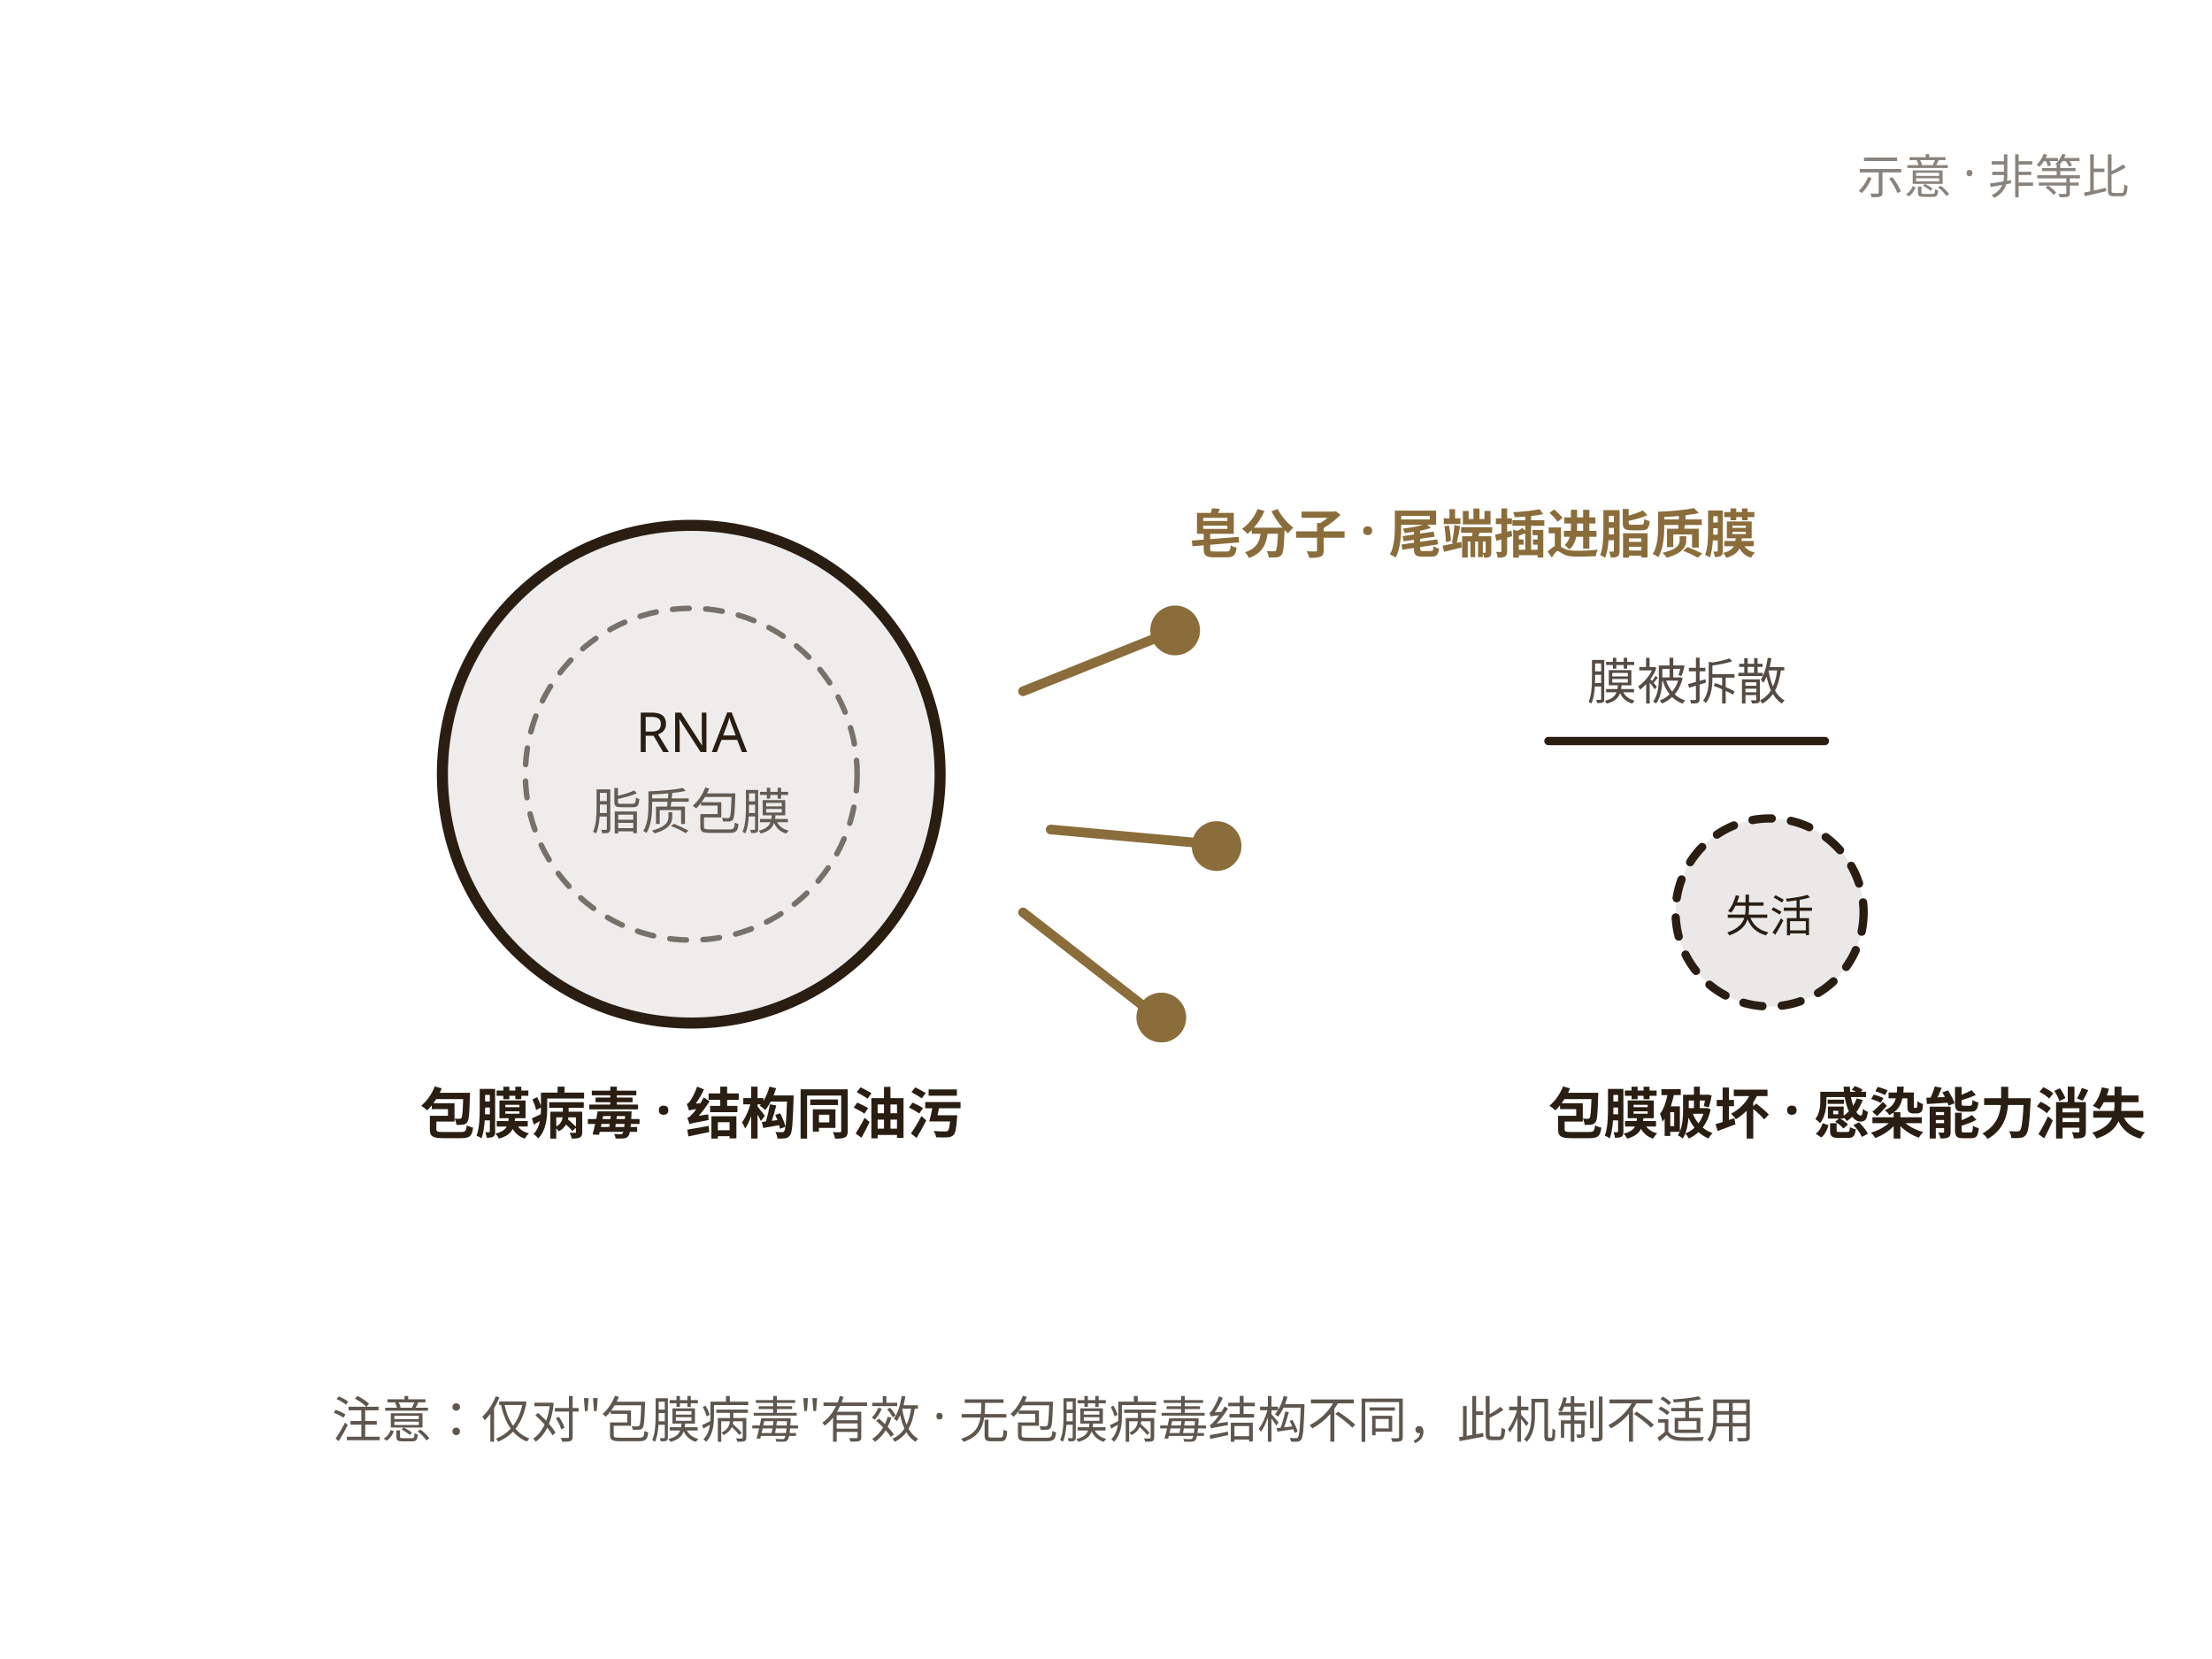
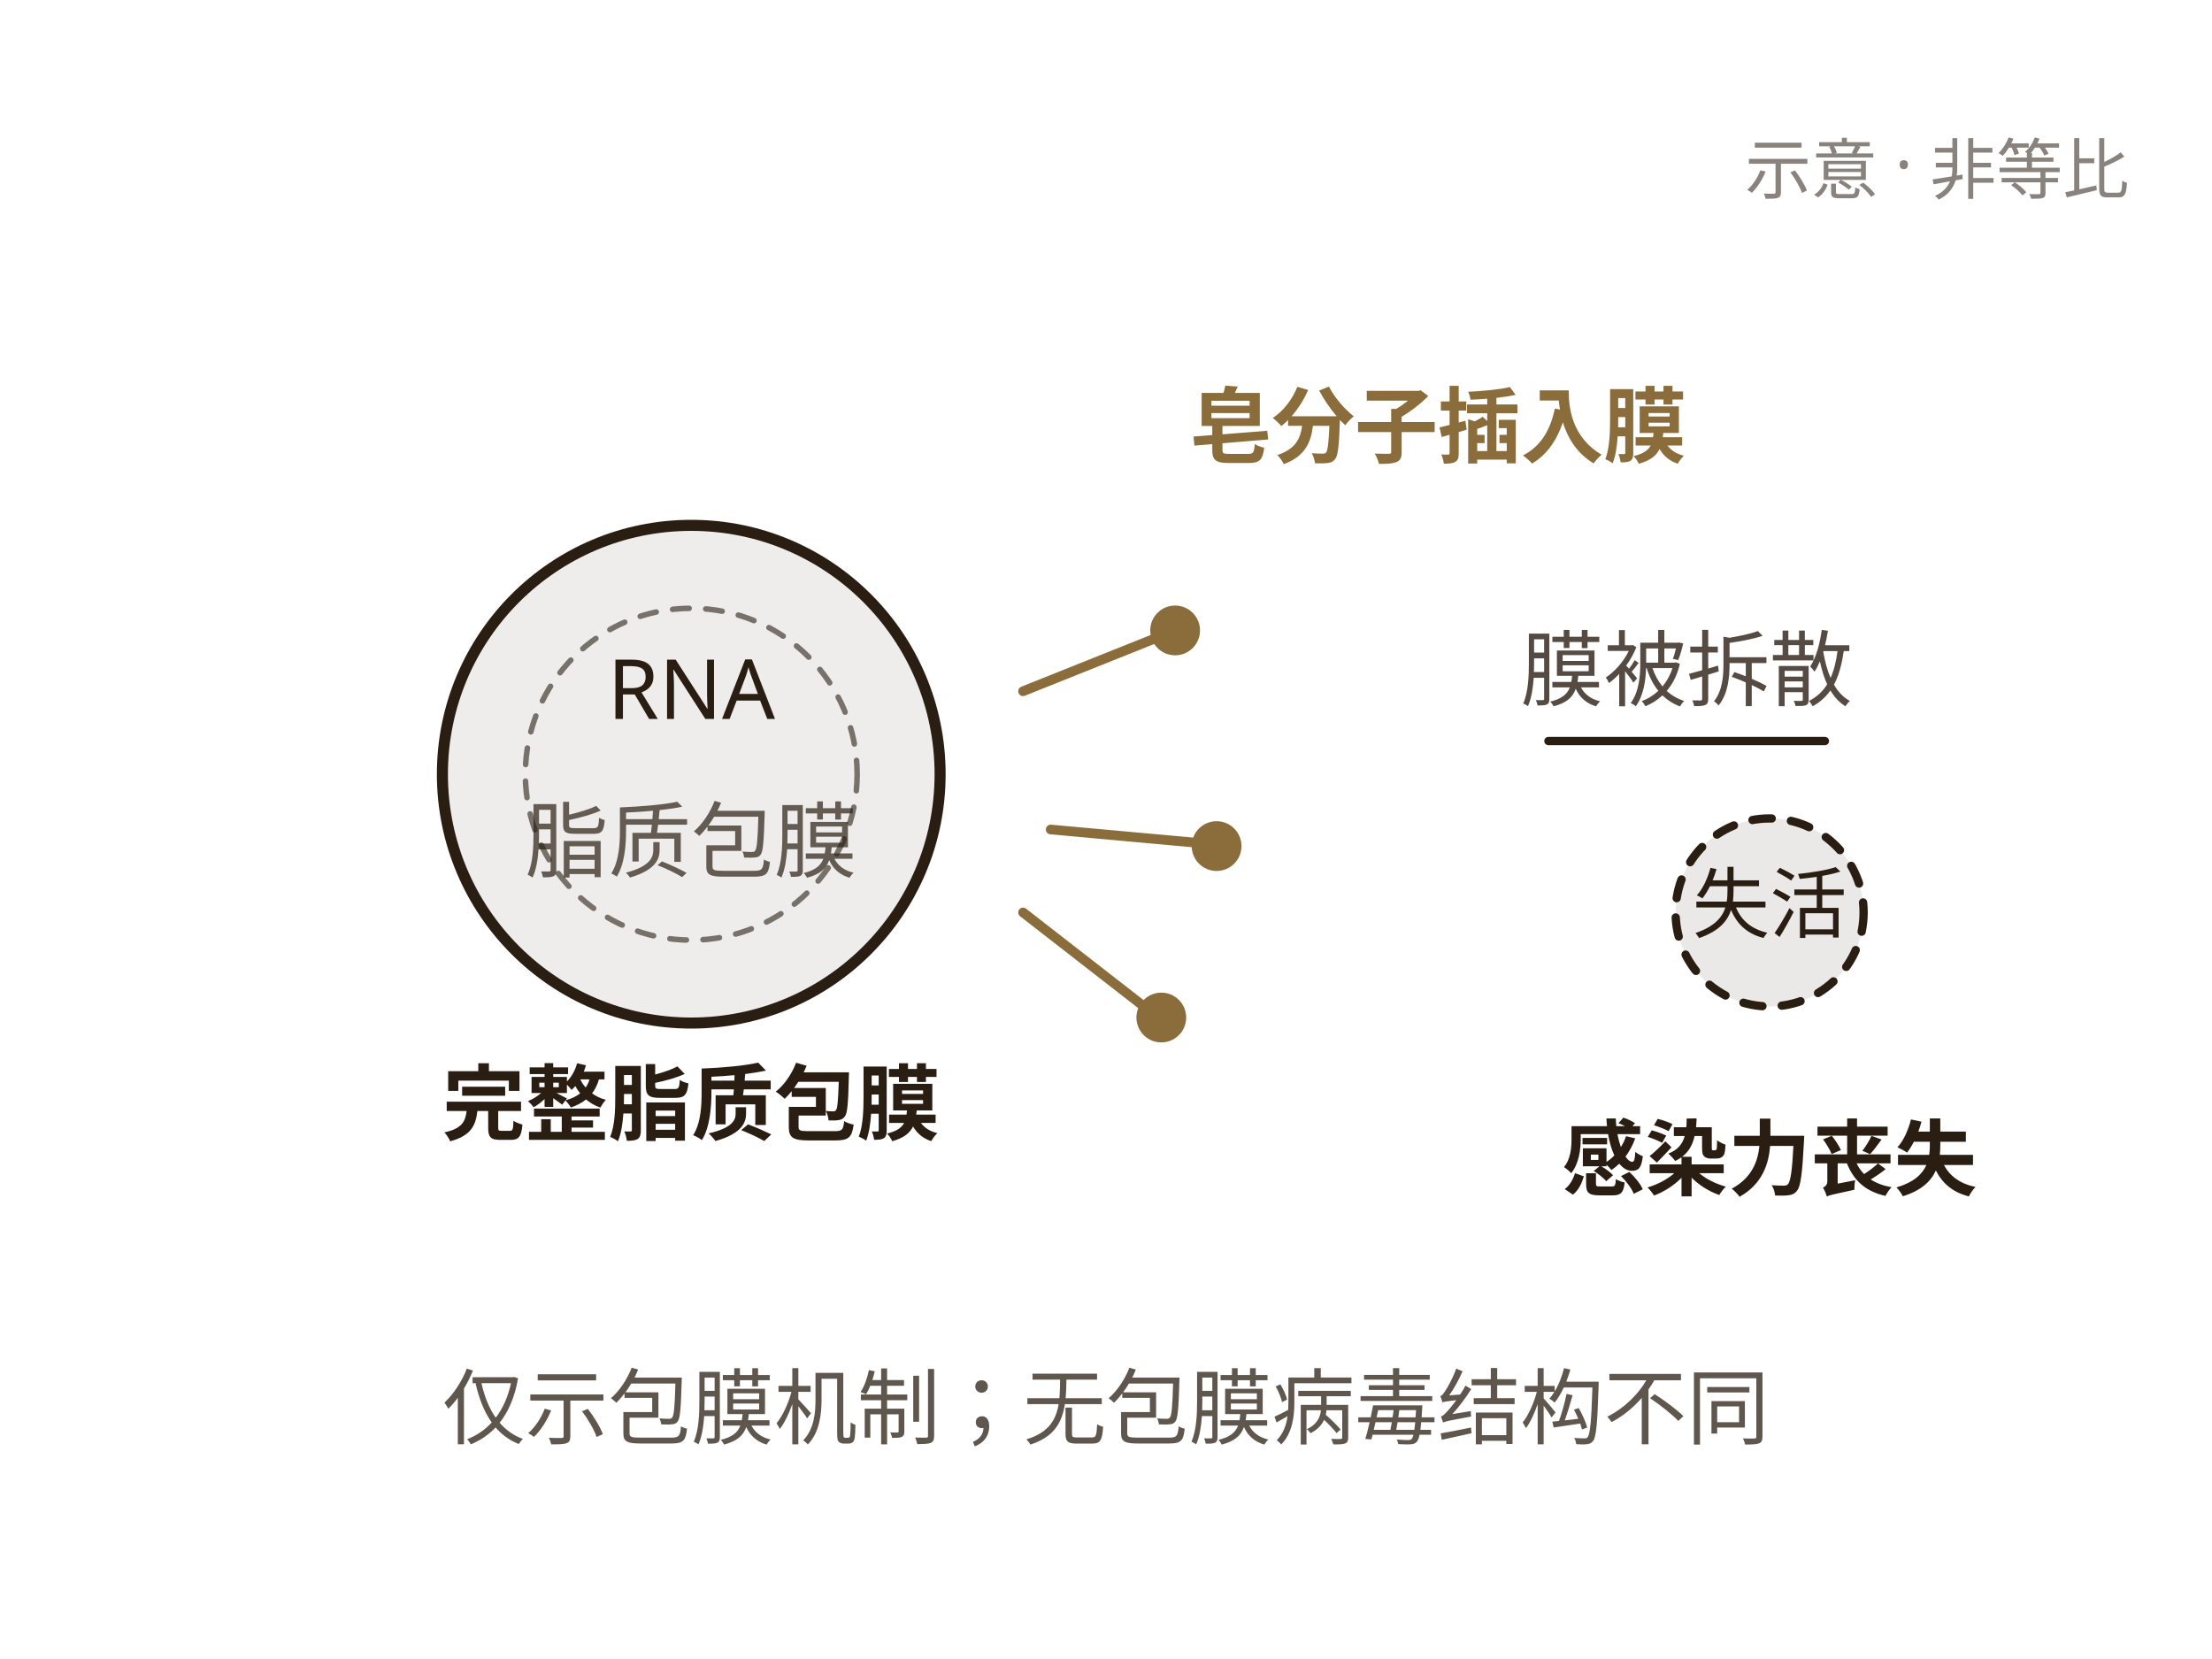
<svg xmlns="http://www.w3.org/2000/svg" viewBox="0 0 800 600" font-family="ui-sans-serif,'Noto Sans SC',sans-serif">
  <g fill="none" stroke-linecap="round">
    <circle cx="250" cy="280" r="90" fill="rgba(42,30,19,.08)" stroke="#2a1e13" stroke-width="4" />
    <circle cx="250" cy="280" r="60" stroke="#2a1e13" stroke-width="2" stroke-dasharray="6 6" opacity=".6" />
-     <text x="250" y="272" fill="#2a1e13" font-size="20" text-anchor="middle">RNA</text>
-     <text x="250" y="300" fill="#2a1e13" font-size="18" text-anchor="middle" opacity=".7">脂质包膜</text>
-     <text x="250" y="410" fill="#2a1e13" font-size="20" text-anchor="middle" font-weight="700">包膜病毒 · 结构同油污</text>
+     <text x="250" y="260" fill="#2a1e13" font-size="30" text-anchor="middle">RNA</text>
+     <text x="250" y="315" fill="#2a1e13" font-size="30" text-anchor="middle" opacity=".7">脂质包膜</text>
+     <text x="250" y="410" fill="#2a1e13" font-size="30" text-anchor="middle" font-weight="700">完整脂质包膜</text>
    <g stroke="#8a6d3b" stroke-width="3.5">
      <path d="M370 250 l 50 -20" />
      <path d="M380 300 l 55 5" />
      <path d="M370 330 l 45 35" />
    </g>
    <g fill="#8a6d3b">
      <circle cx="425" cy="228" r="9" />
      <circle cx="440" cy="306" r="9" />
      <circle cx="420" cy="368" r="9" />
    </g>
-     <text x="430" y="200" fill="#8a6d3b" font-size="19" font-weight="700">皂分子 · 尾端插进脂质膜</text>
+     <text x="430" y="165" fill="#8a6d3b" font-size="30" font-weight="700">皂分子插入膜</text>
    <path d="M560 268 L 660 268" stroke="#2a1e13" stroke-width="3" />
-     <text x="610" y="253" fill="#2a1e13" font-size="18" text-anchor="middle" opacity=".8">膜被拆散</text>
+     <text x="610" y="253" fill="#2a1e13" font-size="30" text-anchor="middle" opacity=".8">膜被拆散</text>
    <circle cx="640" cy="330" r="34" fill="rgba(42,30,19,.1)" stroke="#2a1e13" stroke-width="3" stroke-dasharray="7 7" />
-     <text x="640" y="337" fill="#2a1e13" font-size="16" text-anchor="middle">失活</text>
-     <text x="560" y="410" fill="#2a1e13" font-size="20" font-weight="700">包膜破坏 · 感染能力消失</text>
-     <text x="120" y="520" fill="#2a1e13" font-size="18" opacity=".75">注意：仅对"包膜病毒"有效 · 无包膜病毒结构不同，此机制不适用</text>
-     <text x="770" y="70" fill="#2a1e13" font-size="17" text-anchor="end" opacity=".55">示意 · 非等比</text>
+     <text x="640" y="337" fill="#2a1e13" font-size="28" text-anchor="middle">失活</text>
+     <text x="640" y="430" text-anchor="middle" fill="#2a1e13" font-size="30" font-weight="700">感染力丧失</text>
+     <text x="400" y="520" text-anchor="middle" fill="#2a1e13" font-size="30" opacity=".75">仅示包膜机制；无包膜病毒结构不同</text>
+     <text x="770" y="70" fill="#2a1e13" font-size="24" text-anchor="end" opacity=".55">示意 · 非等比</text>
  </g>
</svg>
